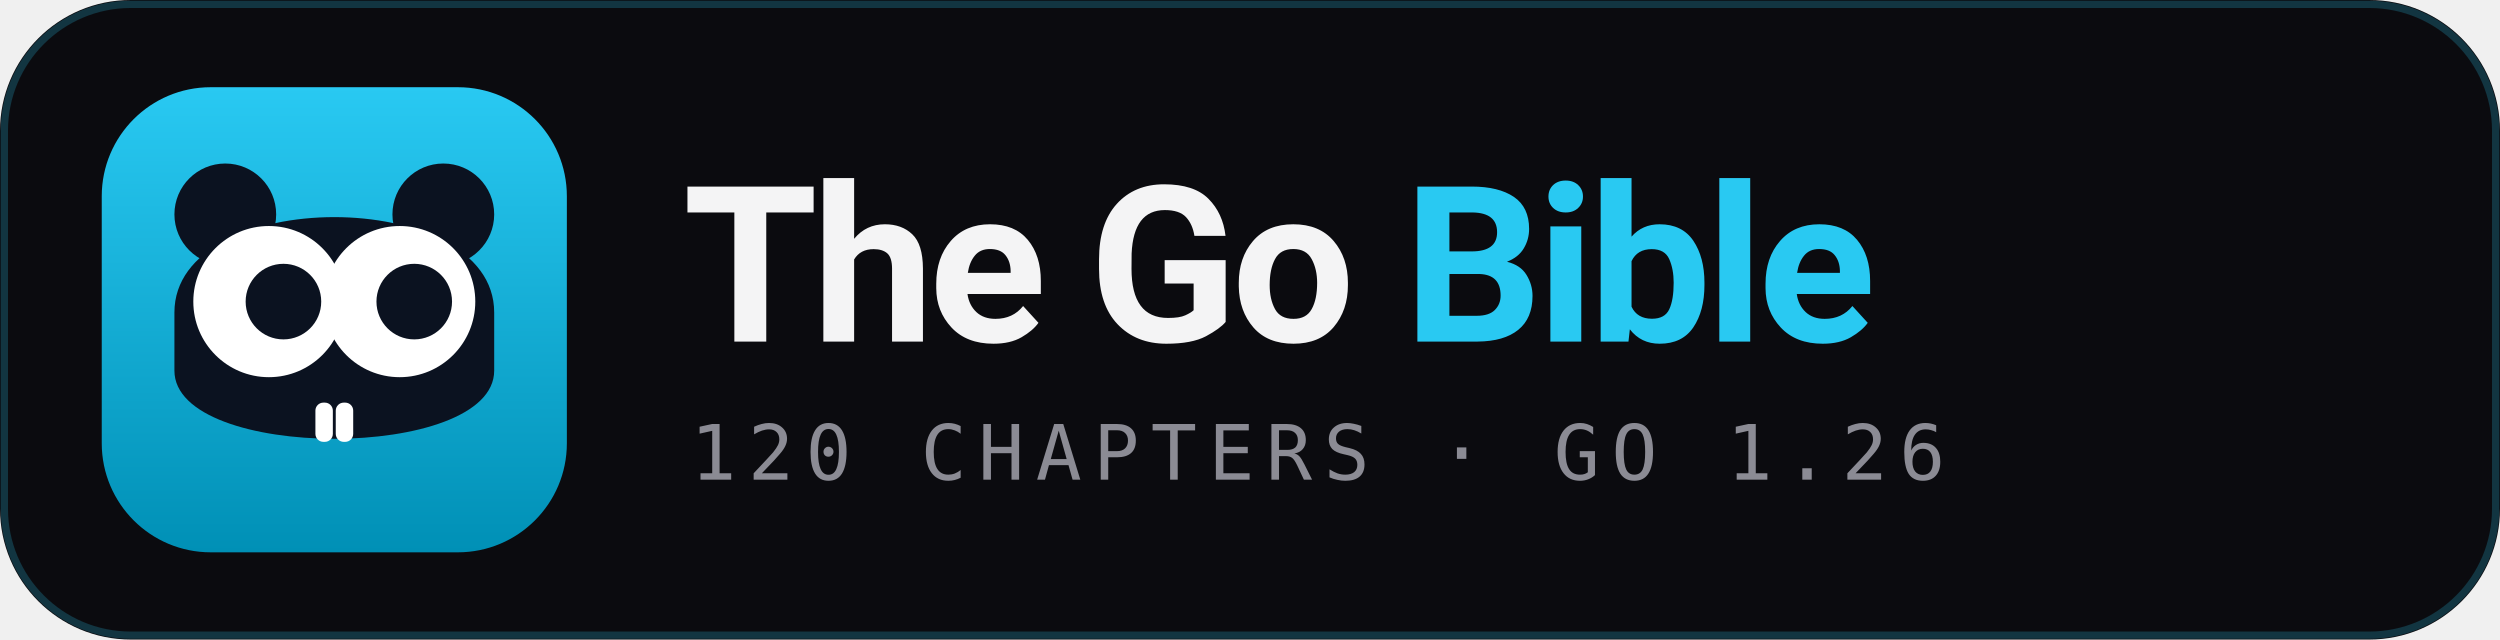
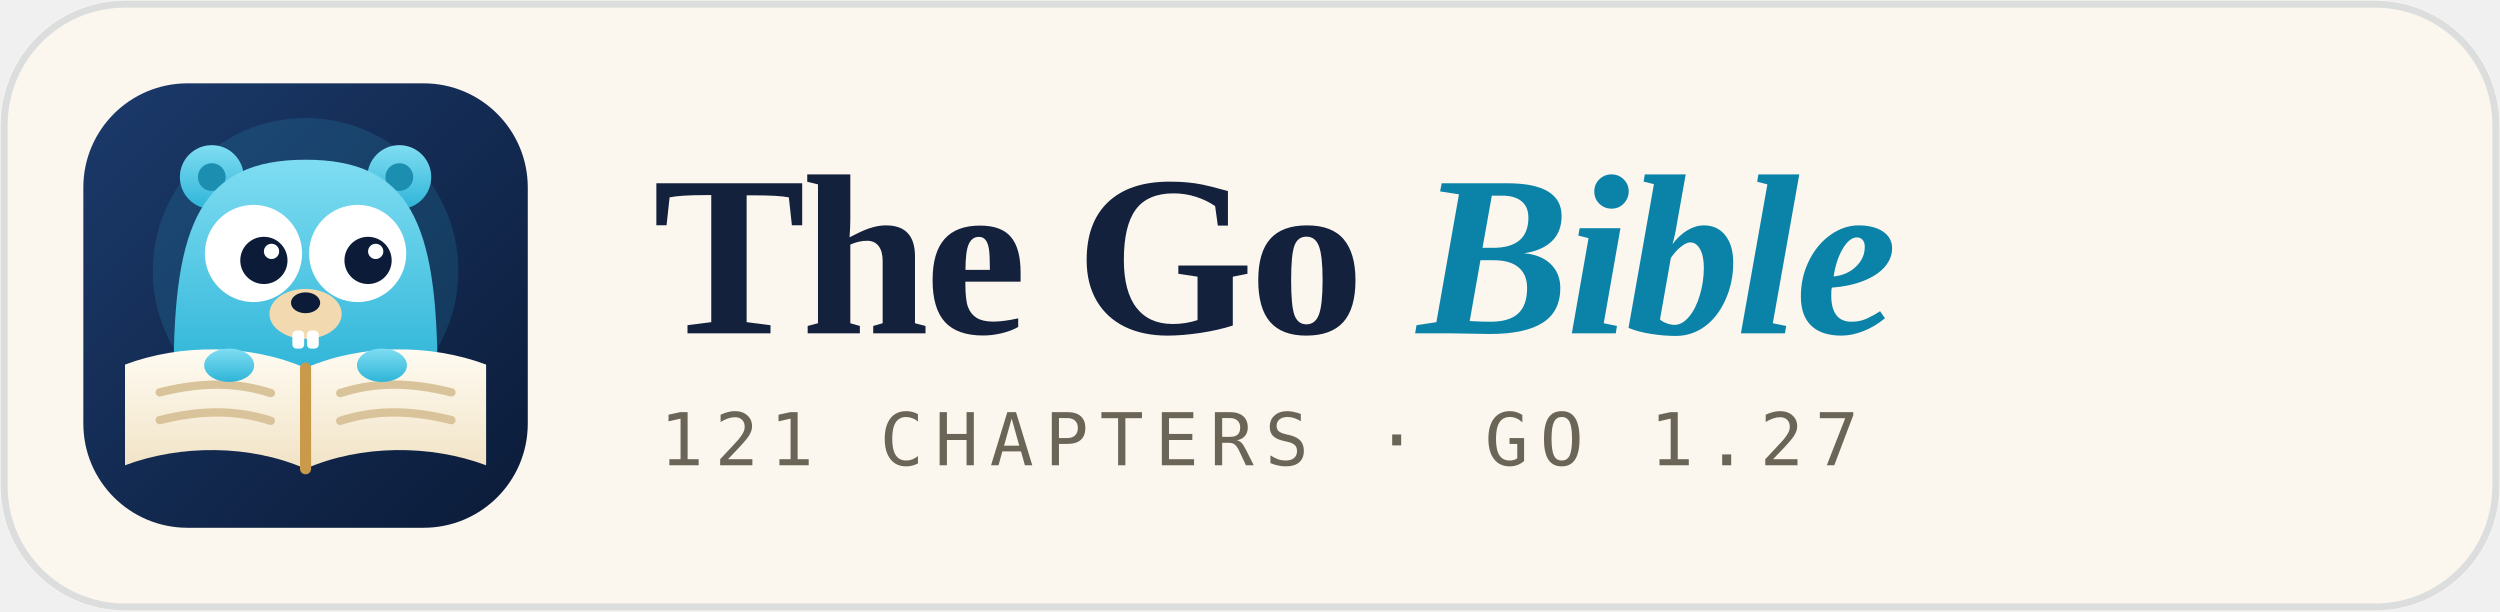
- <svg xmlns="http://www.w3.org/2000/svg" viewBox="0 0 344 88" width="344" height="88" role="img" aria-label="The Go Bible">
+ <svg xmlns="http://www.w3.org/2000/svg" viewBox="0 0 360 88" width="360" height="88" role="img" aria-label="The Go Bible">
  <defs>
-     <linearGradient id="gbLogo" x1="0" y1="0" x2="0" y2="1">
-       <stop offset="0" stop-color="#29C9F2" />
-       <stop offset="1" stop-color="#0090B6" />
+     <linearGradient id="gbBg" x1="0" y1="0" x2="1" y2="1">
+       <stop offset="0" stop-color="#1B3A6B" />
+       <stop offset="1" stop-color="#0B1B38" />
+     </linearGradient>
+     <linearGradient id="gbFur" x1="0" y1="0" x2="0" y2="1">
+       <stop offset="0" stop-color="#7FDDF2" />
+       <stop offset="1" stop-color="#2FB5D8" />
+     </linearGradient>
+     <linearGradient id="gbPage" x1="0" y1="0" x2="0" y2="1">
+       <stop offset="0" stop-color="#FFFBF2" />
+       <stop offset="1" stop-color="#F1E3C6" />
    </linearGradient>
  </defs>
-   <rect width="344" height="88" rx="18" fill="#0B0B0F" />
-   <rect x="0.6" y="0.6" width="342.8" height="86.8" rx="17.4" fill="none" stroke="#29C9F2" stroke-opacity="0.22" />
-   <g transform="translate(14 12)">
-     <rect width="64" height="64" rx="15" fill="url(#gbLogo)" />
-     <g fill="#0B1220">
-       <circle cx="17" cy="17.5" r="7" />
-       <circle cx="47" cy="17.5" r="7" />
-       <path d="M10 31 C10 13.5, 54 13.5, 54 31 L54 39 C54 51.5, 10 51.5, 10 39 Z" />
-     </g>
-     <circle cx="23" cy="29.5" r="10.4" fill="#FFFFFF" />
-     <circle cx="41" cy="29.5" r="10.4" fill="#FFFFFF" />
-     <circle cx="25" cy="29.5" r="5.2" fill="#0B1220" />
-     <circle cx="43" cy="29.5" r="5.2" fill="#0B1220" />
-     <rect x="29.4" y="43.4" width="2.4" height="5.4" rx="1.1" fill="#FFFFFF" />
-     <rect x="32.2" y="43.4" width="2.4" height="5.4" rx="1.1" fill="#FFFFFF" />
+   <rect width="360" height="88" rx="18" fill="#FBF7EF" />
+   <rect x="0.6" y="0.6" width="358.8" height="86.8" rx="17.4" fill="none" stroke="#1B3A6B" stroke-opacity="0.14" />
+   <g transform="translate(12 12)">
+     <rect width="64" height="64" rx="15" fill="url(#gbBg)" />
+     <circle cx="32" cy="27" r="22" fill="#2FB5D8" opacity=".16" />
+     <circle cx="18.5" cy="13.5" r="4.6" fill="url(#gbFur)" />
+     <circle cx="45.5" cy="13.5" r="4.6" fill="url(#gbFur)" />
+     <circle cx="18.5" cy="13.5" r="2" fill="#1C8FB0" />
+     <circle cx="45.5" cy="13.5" r="2" fill="#1C8FB0" />
+     <path d="M13 42 C13 20, 17 11, 32 11 C47 11, 51 20, 51 42 Z" fill="url(#gbFur)" />
+     <circle cx="24.5" cy="24.5" r="7" fill="#FFFFFF" />
+     <circle cx="39.5" cy="24.5" r="7" fill="#FFFFFF" />
+     <circle cx="26" cy="25.5" r="3.4" fill="#0B1B38" />
+     <circle cx="41" cy="25.5" r="3.4" fill="#0B1B38" />
+     <circle cx="27.1" cy="24.2" r="1.1" fill="#FFFFFF" />
+     <circle cx="42.1" cy="24.2" r="1.1" fill="#FFFFFF" />
+     <ellipse cx="32" cy="33.2" rx="5.2" ry="3.6" fill="#F3D9B0" />
+     <ellipse cx="32" cy="31.6" rx="2.1" ry="1.5" fill="#0B1B38" />
+     <rect x="30.1" y="35.6" width="1.7" height="2.6" rx=".6" fill="#FFFFFF" />
+     <rect x="32.2" y="35.6" width="1.7" height="2.6" rx=".6" fill="#FFFFFF" />
+     <path d="M6 40.5 C14 37.5, 24 37.5, 32 41 C40 37.5, 50 37.5, 58 40.5 L58 55 C50 52, 40 52, 32 55.5 C24 52, 14 52, 6 55 Z" fill="url(#gbPage)" />
+     <path d="M32 41 L32 55.5" stroke="#C99A4A" stroke-width="1.6" stroke-linecap="round" />
+     <path d="M11 44.5 C17 43, 22 43, 27 44.6 M11 48.5 C17 47, 22 47, 27 48.6 M37 44.6 C42 43, 47 43, 53 44.5 M37 48.6 C42 47, 47 47, 53 48.5" stroke="#D9C39A" stroke-width="1.2" fill="none" stroke-linecap="round" />
+     <ellipse cx="21" cy="40.6" rx="3.6" ry="2.4" fill="url(#gbFur)" />
+     <ellipse cx="43" cy="40.6" rx="3.6" ry="2.4" fill="url(#gbFur)" />
  </g>
-   <text x="94" y="47" font-family="ui-sans-serif, system-ui, -apple-system, 'Segoe UI', Roboto, Helvetica, Arial, sans-serif" font-size="30" font-weight="700" letter-spacing="-0.8" fill="#F4F4F5">The Go <tspan fill="#29C9F2">Bible</tspan>
+   <text x="94" y="48" font-family="Newsreader, 'Iowan Old Style', Georgia, 'Times New Roman', serif" font-size="33" font-weight="600" letter-spacing="-0.6" fill="#13213D">The Go <tspan fill="#0B83A8" font-style="italic">Bible</tspan>
  </text>
-   <text x="95" y="66" font-family="ui-monospace, SFMono-Regular, Menlo, Consolas, monospace" font-size="10.5" letter-spacing="1.6" fill="#8B8B94">120 CHAPTERS · GO 1.26</text>
+   <text x="95" y="67" font-family="ui-monospace, SFMono-Regular, Menlo, Consolas, monospace" font-size="10.5" letter-spacing="1.6" fill="#6B6557">121 CHAPTERS · GO 1.27</text>
</svg>
